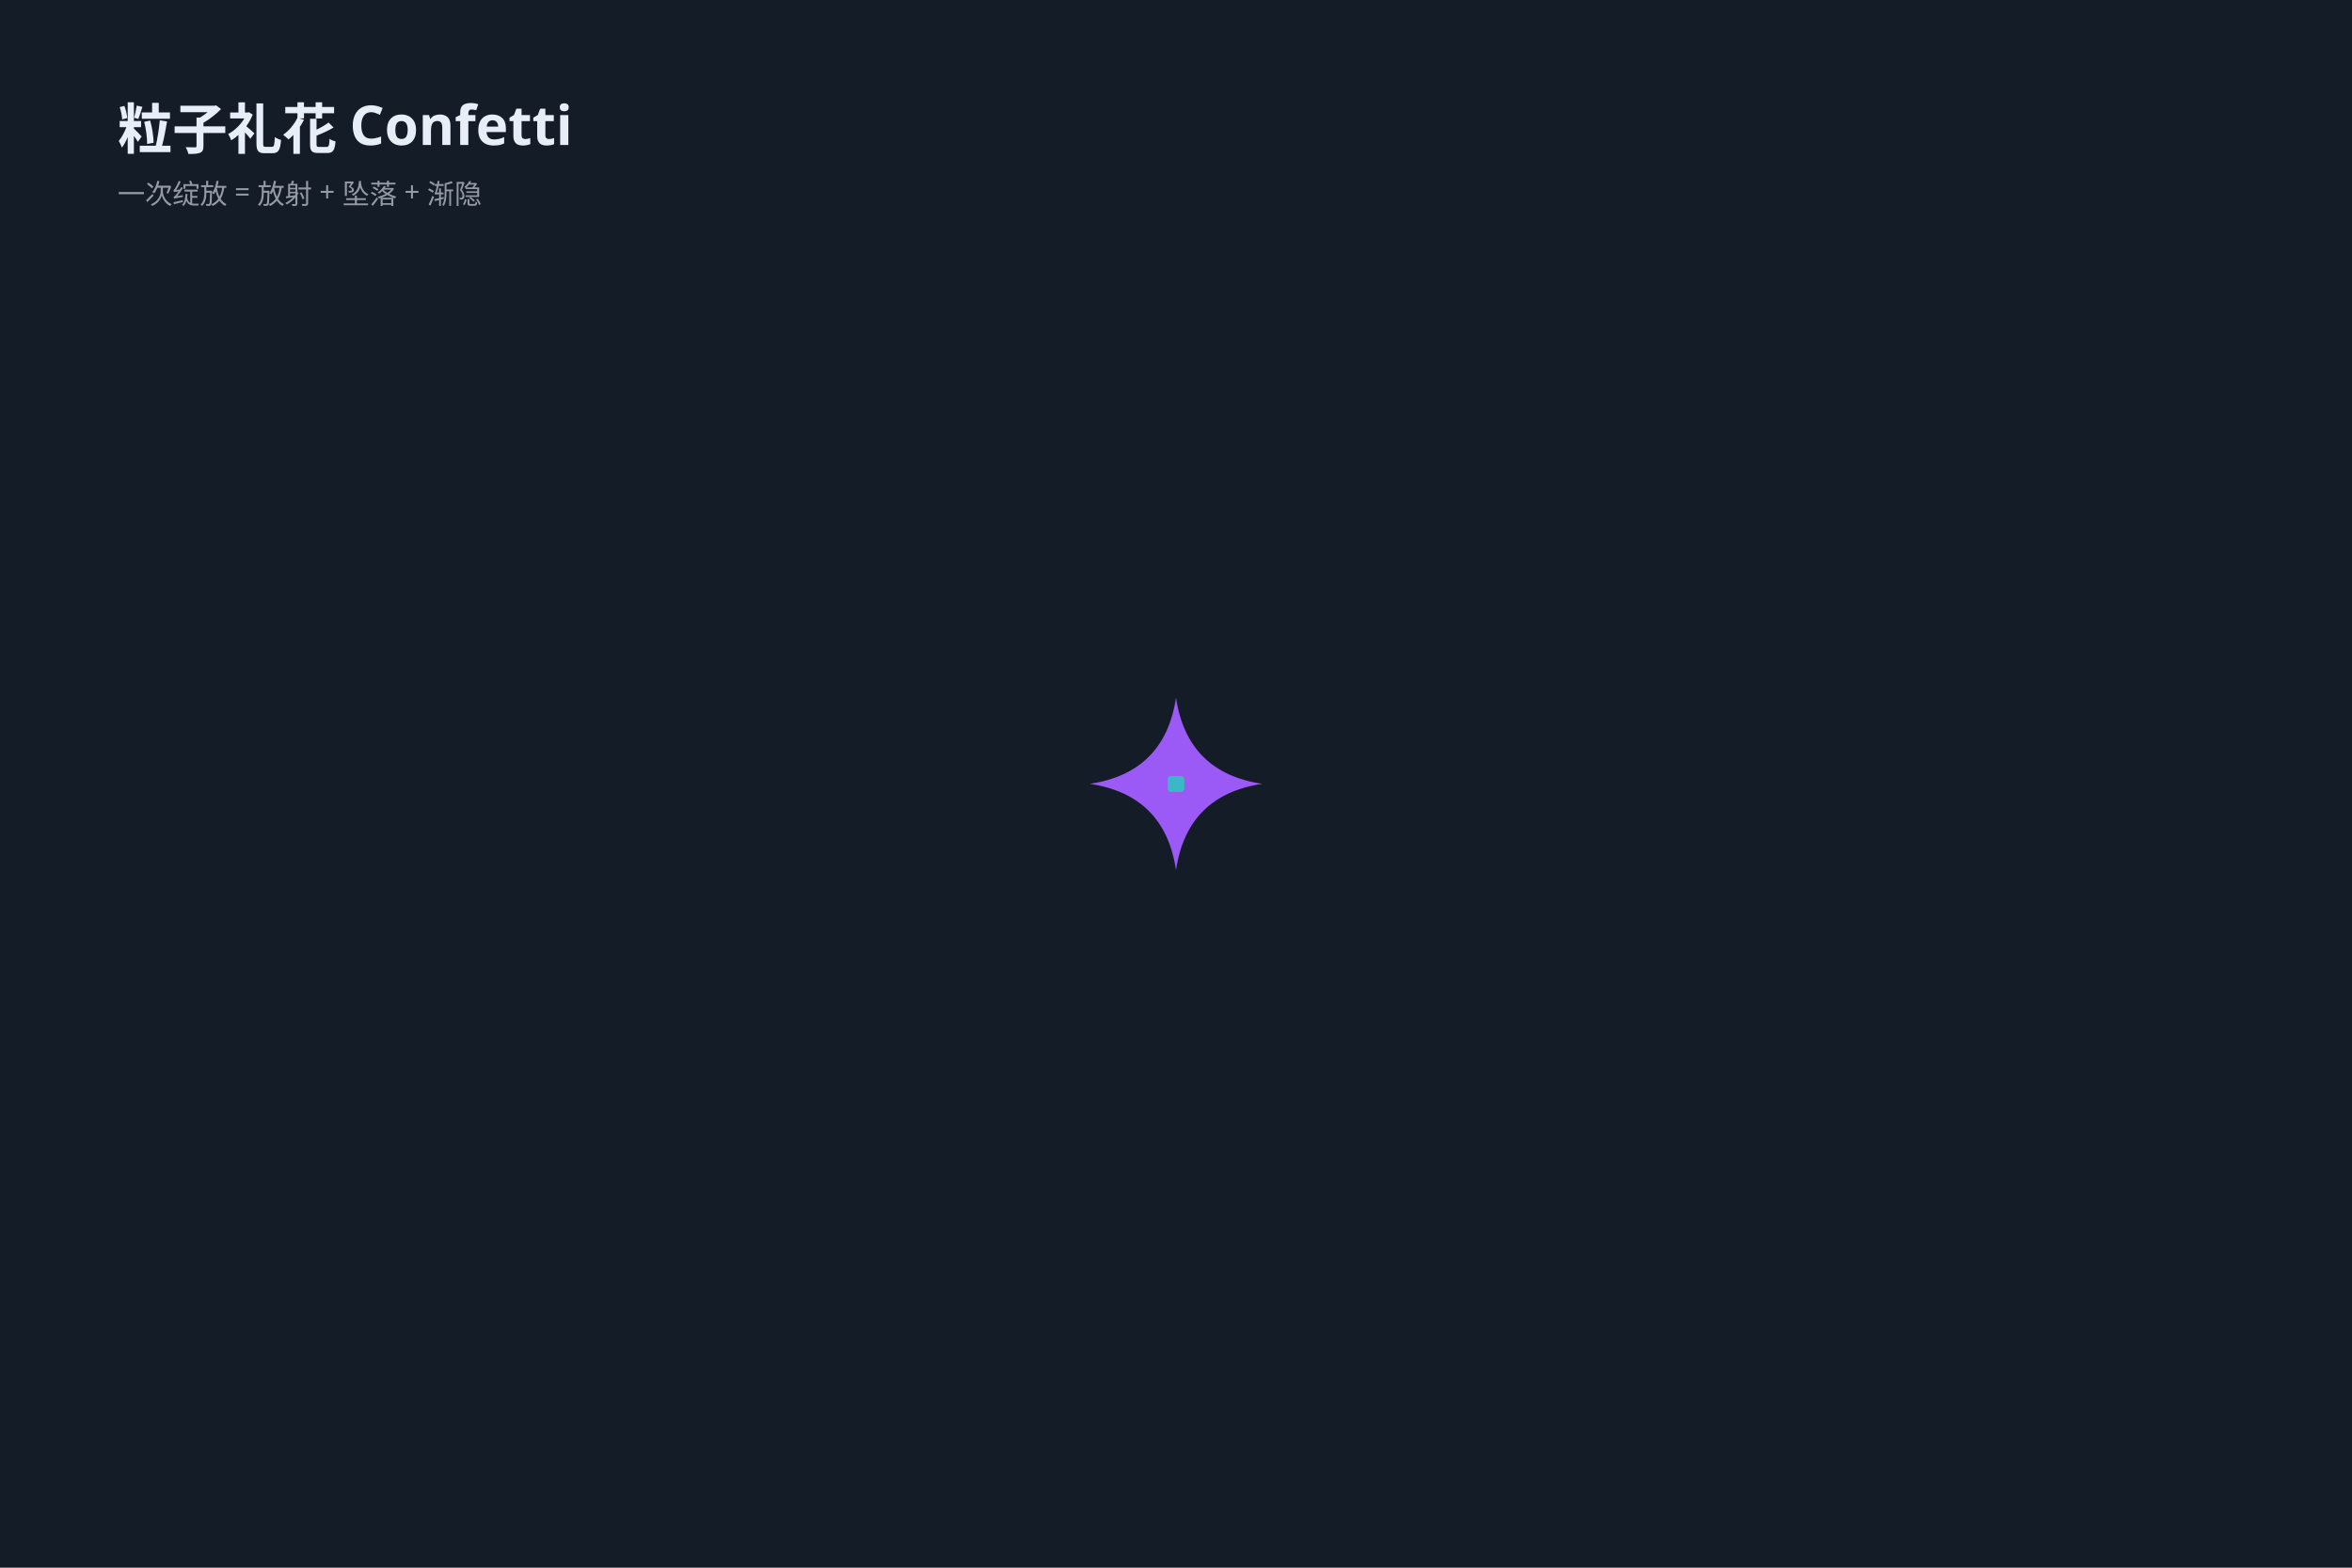
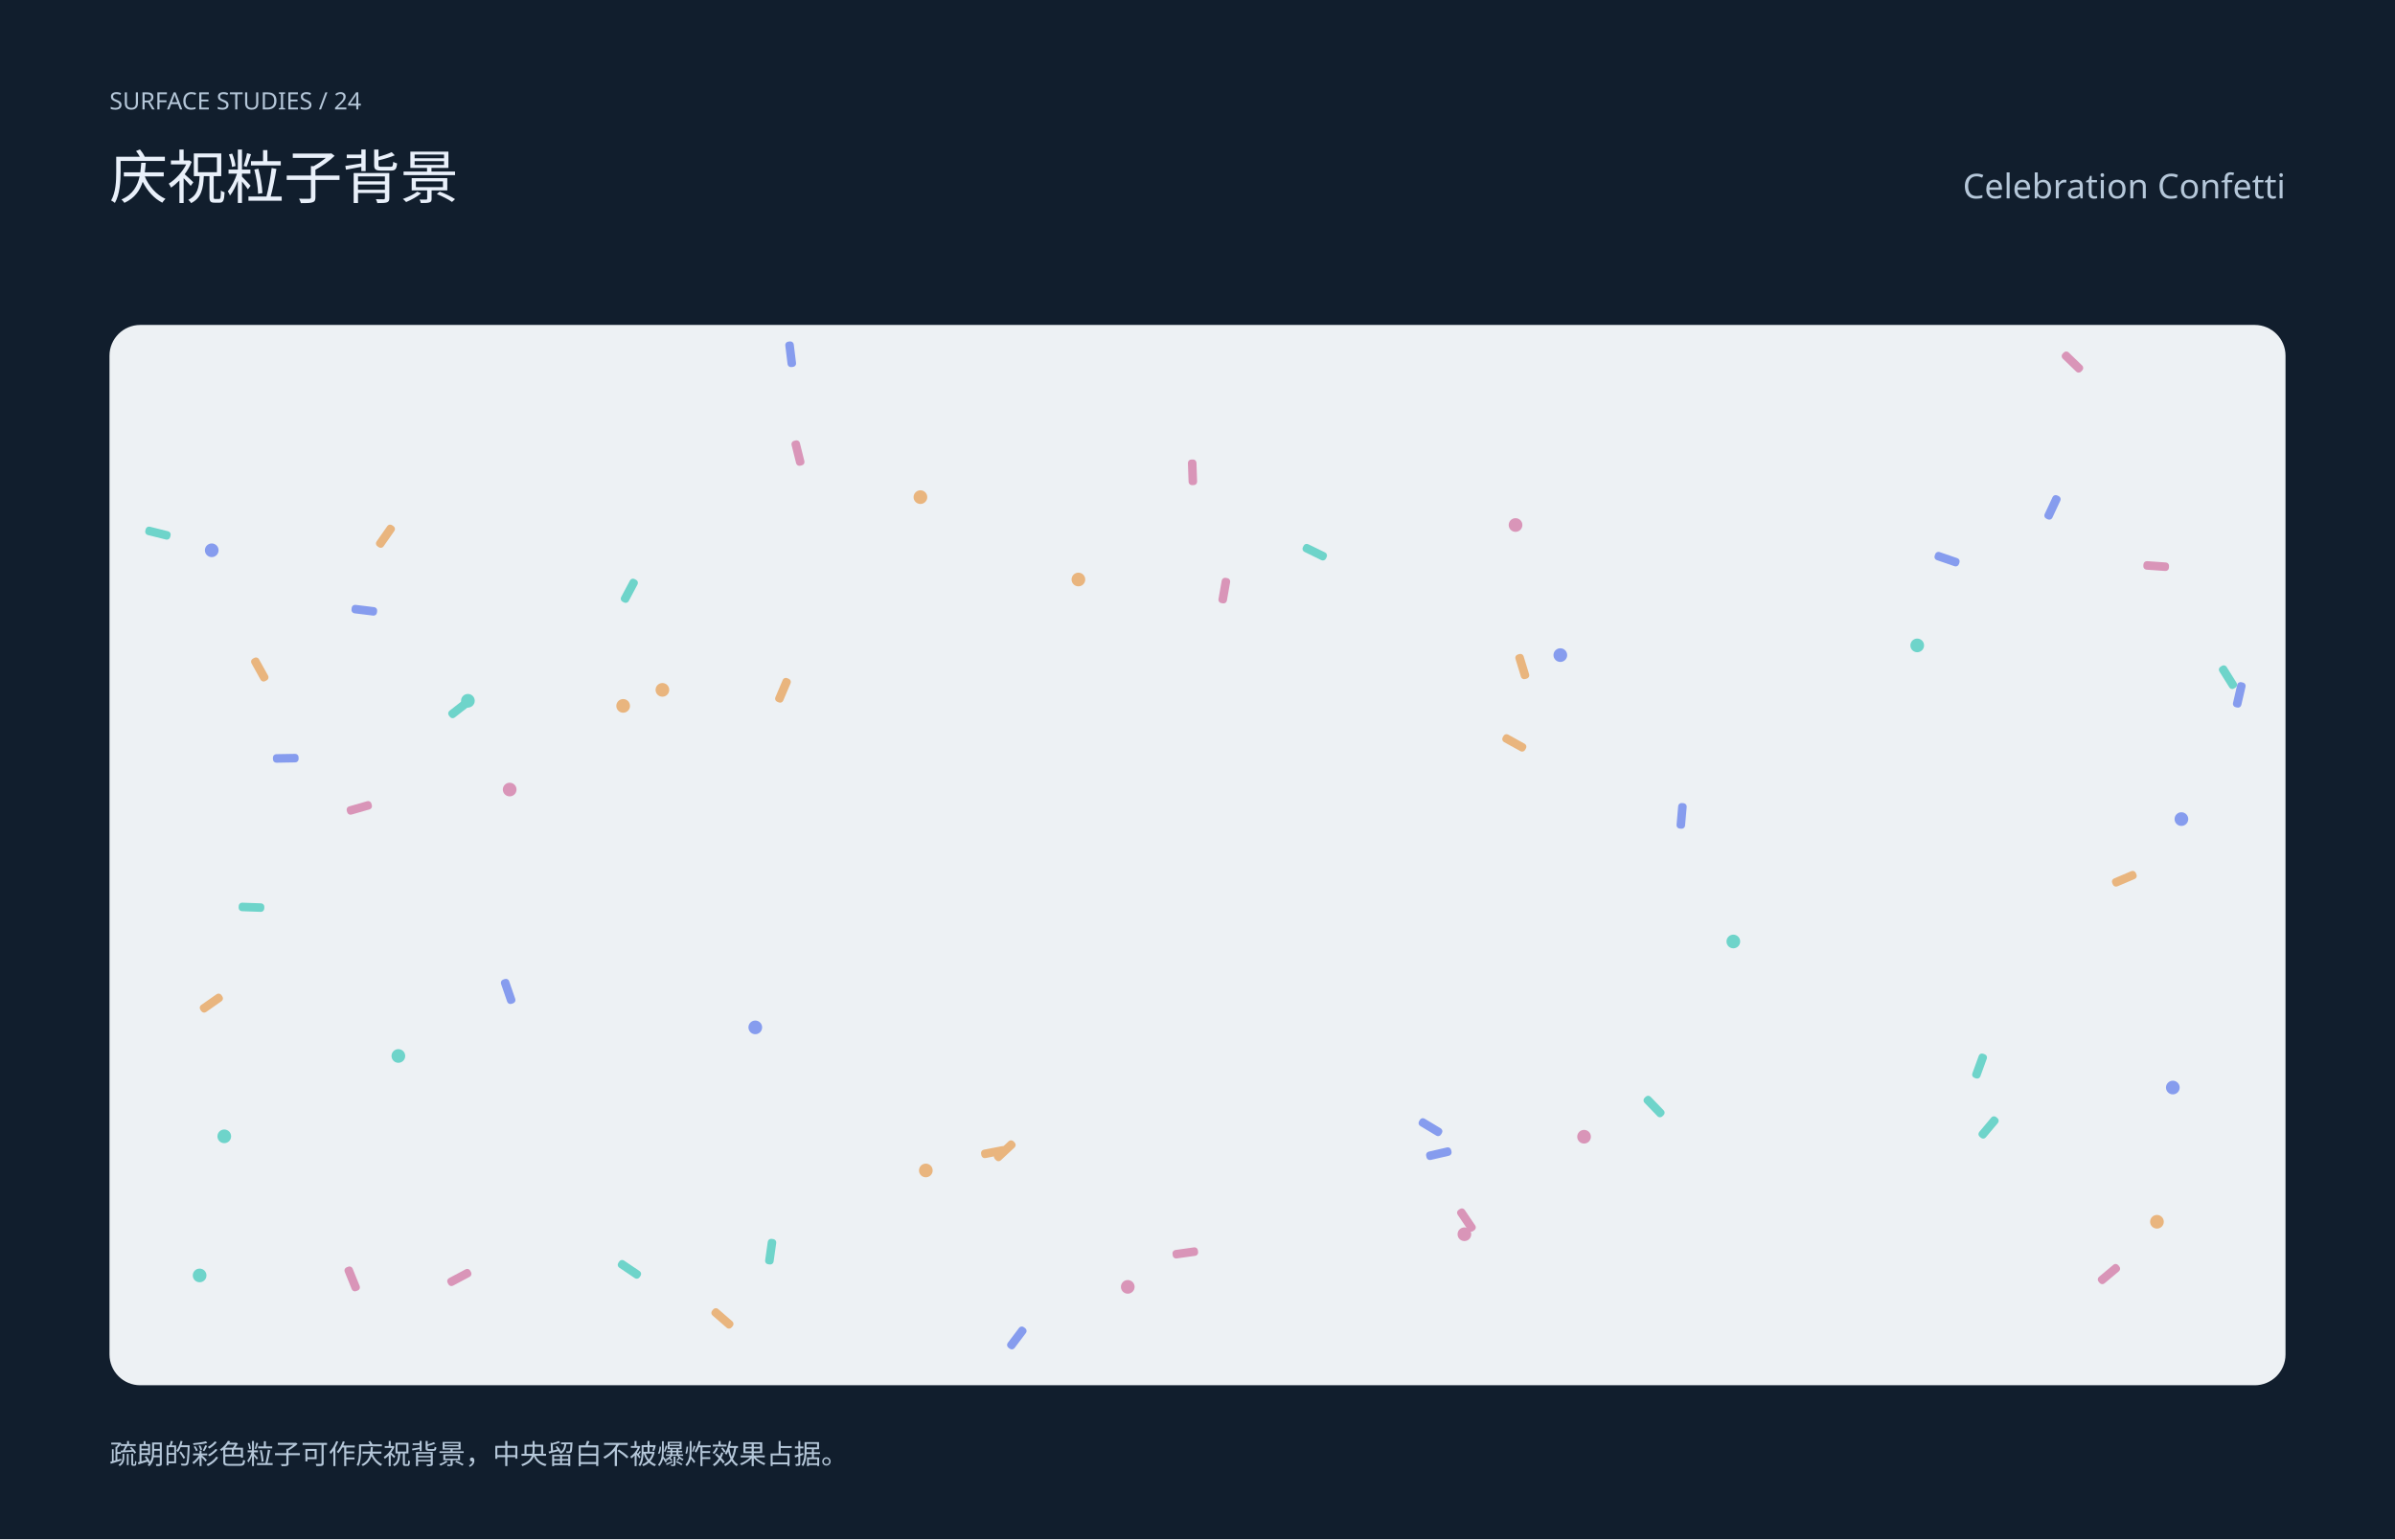
- <svg xmlns="http://www.w3.org/2000/svg" width="1200" height="800" viewBox="0 0 1200 800" font-family="PingFang SC, Hiragino Sans GB, Microsoft YaHei, sans-serif">
-   <rect width="1200" height="800" fill="#141c28" />
-   <text x="60" y="76" font-size="28" fill="#e8eef7" text-anchor="start" font-weight="700">粒子礼花 Confetti</text>
-   <text x="60" y="104" font-size="14" fill="rgba(232,238,247,0.6)" text-anchor="start">一次绽放 = 放射 + 坠落 + 渐隐</text>
-   <path d="M 600 356 Q 605.72 394.28 644 400 Q 605.72 405.72 600 444 Q 594.28 405.72 556 400 Q 594.28 394.28 600 356 Z" fill="#9b59f5">
-     <animate attributeName="opacity" values="1;0.9;0.2;0.15;1;1" keyTimes="0;0.05;0.3;0.6;0.72;1" dur="3s" repeatCount="indefinite" />
-   </path>
-   <rect x="598" y="398" width="4" height="4" rx="1.5" fill="#4f8ef7">
-     <animateTransform attributeName="transform" type="translate" values="0 0;149 18;149 108" keyTimes="0;0.35;1" dur="3s" repeatCount="indefinite" />
-     <animate attributeName="opacity" values="1;1;0" keyTimes="0;0.8;1" dur="3s" repeatCount="indefinite" />
-   </rect>
-   <rect x="597" y="397" width="6" height="6" rx="1.5" fill="#9b59f5">
-     <animateTransform attributeName="transform" type="translate" values="0 0;190 77;190 197" keyTimes="0;0.35;1" dur="3s" repeatCount="indefinite" />
-     <animate attributeName="opacity" values="1;1;0" keyTimes="0;0.8;1" dur="3s" repeatCount="indefinite" />
-   </rect>
-   <rect x="596" y="396" width="8" height="8" rx="1.5" fill="#3fb98f">
-     <animateTransform attributeName="transform" type="translate" values="0 0;208 156;208 306" keyTimes="0;0.35;1" dur="3s" repeatCount="indefinite" />
-     <animate attributeName="opacity" values="1;1;0" keyTimes="0;0.8;1" dur="3s" repeatCount="indefinite" />
-   </rect>
-   <rect x="598" y="398" width="4" height="4" rx="1.5" fill="#f5a83c">
-     <animateTransform attributeName="transform" type="translate" values="0 0;194 248;194 338" keyTimes="0;0.35;1" dur="3s" repeatCount="indefinite" />
-     <animate attributeName="opacity" values="1;1;0" keyTimes="0;0.8;1" dur="3s" repeatCount="indefinite" />
-   </rect>
-   <rect x="597" y="397" width="6" height="6" rx="1.5" fill="#f65e5e">
-     <animateTransform attributeName="transform" type="translate" values="0 0;59 138;59 258" keyTimes="0;0.35;1" dur="3s" repeatCount="indefinite" />
-     <animate attributeName="opacity" values="1;1;0" keyTimes="0;0.8;1" dur="3s" repeatCount="indefinite" />
-   </rect>
-   <rect x="596" y="396" width="8" height="8" rx="1.5" fill="#38b8c9">
-     <animateTransform attributeName="transform" type="translate" values="0 0;29 203;29 353" keyTimes="0;0.35;1" dur="3s" repeatCount="indefinite" />
-     <animate attributeName="opacity" values="1;1;0" keyTimes="0;0.8;1" dur="3s" repeatCount="indefinite" />
-   </rect>
-   <rect x="598" y="398" width="4" height="4" rx="1.5" fill="#4f8ef7">
-     <animateTransform attributeName="transform" type="translate" values="0 0;-32 258;-32 348" keyTimes="0;0.35;1" dur="3s" repeatCount="indefinite" />
-     <animate attributeName="opacity" values="1;1;0" keyTimes="0;0.8;1" dur="3s" repeatCount="indefinite" />
-   </rect>
-   <rect x="597" y="397" width="6" height="6" rx="1.5" fill="#9b59f5">
-     <animateTransform attributeName="transform" type="translate" values="0 0;-118 292;-118 412" keyTimes="0;0.35;1" dur="3s" repeatCount="indefinite" />
-     <animate attributeName="opacity" values="1;1;0" keyTimes="0;0.8;1" dur="3s" repeatCount="indefinite" />
-   </rect>
-   <rect x="596" y="396" width="8" height="8" rx="1.5" fill="#3fb98f">
-     <animateTransform attributeName="transform" type="translate" values="0 0;-90 120;-90 270" keyTimes="0;0.35;1" dur="3s" repeatCount="indefinite" />
-     <animate attributeName="opacity" values="1;1;0" keyTimes="0;0.8;1" dur="3s" repeatCount="indefinite" />
-   </rect>
-   <rect x="598" y="398" width="4" height="4" rx="1.5" fill="#f5a83c">
-     <animateTransform attributeName="transform" type="translate" values="0 0;-162 126;-162 216" keyTimes="0;0.35;1" dur="3s" repeatCount="indefinite" />
-     <animate attributeName="opacity" values="1;1;0" keyTimes="0;0.8;1" dur="3s" repeatCount="indefinite" />
-   </rect>
-   <rect x="597" y="397" width="6" height="6" rx="1.5" fill="#f65e5e">
-     <animateTransform attributeName="transform" type="translate" values="0 0;-239 102;-239 222" keyTimes="0;0.35;1" dur="3s" repeatCount="indefinite" />
-     <animate attributeName="opacity" values="1;1;0" keyTimes="0;0.8;1" dur="3s" repeatCount="indefinite" />
-   </rect>
-   <rect x="596" y="396" width="8" height="8" rx="1.5" fill="#38b8c9">
-     <animateTransform attributeName="transform" type="translate" values="0 0;-312 44;-312 194" keyTimes="0;0.35;1" dur="3s" repeatCount="indefinite" />
-     <animate attributeName="opacity" values="1;1;0" keyTimes="0;0.8;1" dur="3s" repeatCount="indefinite" />
-   </rect>
-   <rect x="598" y="398" width="4" height="4" rx="1.5" fill="#4f8ef7">
-     <animateTransform attributeName="transform" type="translate" values="0 0;-149 -18;-149 72" keyTimes="0;0.35;1" dur="3s" repeatCount="indefinite" />
-     <animate attributeName="opacity" values="1;1;0" keyTimes="0;0.8;1" dur="3s" repeatCount="indefinite" />
-   </rect>
-   <rect x="597" y="397" width="6" height="6" rx="1.5" fill="#9b59f5">
-     <animateTransform attributeName="transform" type="translate" values="0 0;-190 -77;-190 43" keyTimes="0;0.35;1" dur="3s" repeatCount="indefinite" />
-     <animate attributeName="opacity" values="1;1;0" keyTimes="0;0.8;1" dur="3s" repeatCount="indefinite" />
-   </rect>
-   <rect x="596" y="396" width="8" height="8" rx="1.5" fill="#3fb98f">
-     <animateTransform attributeName="transform" type="translate" values="0 0;-208 -156;-208 -6" keyTimes="0;0.35;1" dur="3s" repeatCount="indefinite" />
-     <animate attributeName="opacity" values="1;1;0" keyTimes="0;0.8;1" dur="3s" repeatCount="indefinite" />
-   </rect>
-   <rect x="598" y="398" width="4" height="4" rx="1.5" fill="#f5a83c">
-     <animateTransform attributeName="transform" type="translate" values="0 0;-194 -248;-194 -158" keyTimes="0;0.35;1" dur="3s" repeatCount="indefinite" />
-     <animate attributeName="opacity" values="1;1;0" keyTimes="0;0.8;1" dur="3s" repeatCount="indefinite" />
-   </rect>
-   <rect x="597" y="397" width="6" height="6" rx="1.5" fill="#f65e5e">
-     <animateTransform attributeName="transform" type="translate" values="0 0;-59 -138;-59 -18" keyTimes="0;0.35;1" dur="3s" repeatCount="indefinite" />
-     <animate attributeName="opacity" values="1;1;0" keyTimes="0;0.8;1" dur="3s" repeatCount="indefinite" />
-   </rect>
-   <rect x="596" y="396" width="8" height="8" rx="1.5" fill="#38b8c9">
-     <animateTransform attributeName="transform" type="translate" values="0 0;-29 -203;-29 -53" keyTimes="0;0.35;1" dur="3s" repeatCount="indefinite" />
-     <animate attributeName="opacity" values="1;1;0" keyTimes="0;0.8;1" dur="3s" repeatCount="indefinite" />
-   </rect>
-   <rect x="598" y="398" width="4" height="4" rx="1.5" fill="#4f8ef7">
-     <animateTransform attributeName="transform" type="translate" values="0 0;32 -258;32 -168" keyTimes="0;0.35;1" dur="3s" repeatCount="indefinite" />
-     <animate attributeName="opacity" values="1;1;0" keyTimes="0;0.8;1" dur="3s" repeatCount="indefinite" />
-   </rect>
-   <rect x="597" y="397" width="6" height="6" rx="1.5" fill="#9b59f5">
-     <animateTransform attributeName="transform" type="translate" values="0 0;118 -292;118 -172" keyTimes="0;0.35;1" dur="3s" repeatCount="indefinite" />
-     <animate attributeName="opacity" values="1;1;0" keyTimes="0;0.8;1" dur="3s" repeatCount="indefinite" />
-   </rect>
-   <rect x="596" y="396" width="8" height="8" rx="1.5" fill="#3fb98f">
-     <animateTransform attributeName="transform" type="translate" values="0 0;90 -120;90 30" keyTimes="0;0.35;1" dur="3s" repeatCount="indefinite" />
-     <animate attributeName="opacity" values="1;1;0" keyTimes="0;0.8;1" dur="3s" repeatCount="indefinite" />
-   </rect>
-   <rect x="598" y="398" width="4" height="4" rx="1.5" fill="#f5a83c">
-     <animateTransform attributeName="transform" type="translate" values="0 0;162 -126;162 -36" keyTimes="0;0.35;1" dur="3s" repeatCount="indefinite" />
-     <animate attributeName="opacity" values="1;1;0" keyTimes="0;0.8;1" dur="3s" repeatCount="indefinite" />
-   </rect>
-   <rect x="597" y="397" width="6" height="6" rx="1.5" fill="#f65e5e">
-     <animateTransform attributeName="transform" type="translate" values="0 0;239 -102;239 18" keyTimes="0;0.35;1" dur="3s" repeatCount="indefinite" />
-     <animate attributeName="opacity" values="1;1;0" keyTimes="0;0.8;1" dur="3s" repeatCount="indefinite" />
-   </rect>
-   <rect x="596" y="396" width="8" height="8" rx="1.5" fill="#38b8c9">
-     <animateTransform attributeName="transform" type="translate" values="0 0;312 -44;312 106" keyTimes="0;0.35;1" dur="3s" repeatCount="indefinite" />
-     <animate attributeName="opacity" values="1;1;0" keyTimes="0;0.8;1" dur="3s" repeatCount="indefinite" />
-   </rect>
+ <svg xmlns="http://www.w3.org/2000/svg" width="1400" height="900" viewBox="0 0 1400 900" role="img" aria-labelledby="title desc" font-family="PingFang SC, Microsoft YaHei, sans-serif">
+   <rect x="0" y="0" width="1400" height="900" fill="#111e2d" />
+   <text x="64" y="64" font-size="14" fill="#b5c7d9" text-anchor="start">SURFACE STUDIES / 24</text>
+   <text x="64" y="116" font-size="34" fill="#e9f0fa" text-anchor="start">庆祝粒子背景</text>
+   <text x="1336" y="116" font-size="20" fill="#b5c7d9" text-anchor="end">Celebration Confetti</text>
+   <defs>
+     <clipPath id="stage">
+       <rect x="64" y="190" width="1272" height="620" rx="18" />
+     </clipPath>
+   </defs>
+   <g clip-path="url(#stage)">
+     <rect x="64" y="190" width="1272" height="620" fill="#edf1f4" />
+     <g class="drift">
+       <circle cx="1120.718" cy="377.387" r="4.000" fill="#6ed4ca" />
+       <rect x="596.903" y="774.838" width="5" height="15" fill="#869cee" rx="2" transform="rotate(37 596.9026 774.8381)" />
+       <rect x="216.554" y="467.928" width="5" height="15" fill="#d995b8" rx="2" transform="rotate(74 216.5539 467.9279)" />
+       <circle cx="364.265" cy="412.749" r="4.000" fill="#e9b57e" />
+       <rect x="1308.463" y="400.993" width="5" height="15" fill="#6ed4ca" rx="2" transform="rotate(148 1308.463 400.9934)" />
+       <rect x="981.153" y="469.38" width="5" height="15" fill="#869cee" rx="2" transform="rotate(5 981.1534 469.3804)" />
+       <circle cx="297.932" cy="461.669" r="4.000" fill="#d995b8" />
+       <rect x="587.833" y="669.776" width="5" height="15" fill="#e9b57e" rx="2" transform="rotate(79 587.8334 669.7762)" />
+       <rect x="776.38" y="323.913" width="5" height="15" fill="#6ed4ca" rx="2" transform="rotate(116 776.3799 323.9127)" />
+       <circle cx="912.091" cy="383.058" r="4.000" fill="#869cee" />
+       <rect x="714.507" y="337.517" width="5" height="15" fill="#d995b8" rx="2" transform="rotate(10 714.5068 337.5166)" />
+       <rect x="591.12" y="665.946" width="5" height="15" fill="#e9b57e" rx="2" transform="rotate(47 591.1205 665.9456)" />
+       <circle cx="1013.222" cy="550.514" r="4.000" fill="#6ed4ca" />
+       <rect x="843.901" y="660.798" width="5" height="15" fill="#869cee" rx="2" transform="rotate(121 843.9015 660.7983)" />
+       <rect x="211.004" y="753.825" width="5" height="15" fill="#d995b8" rx="2" transform="rotate(158 211.0041 753.8253)" />
+       <circle cx="538.030" cy="290.685" r="4.000" fill="#e9b57e" />
+       <rect x="273" y="407.592" width="5" height="15" fill="#6ed4ca" rx="2" transform="rotate(52 273.0003 407.5921)" />
+       <rect x="174.504" y="440.759" width="5" height="15" fill="#869cee" rx="2" transform="rotate(89 174.5044 440.7588)" />
+       <circle cx="659.237" cy="752.466" r="4.000" fill="#d995b8" />
+       <rect x="894.437" y="396.192" width="5" height="15" fill="#e9b57e" rx="2" transform="rotate(163 894.4374 396.1919)" />
+       <rect x="1157.373" y="615.449" width="5" height="15" fill="#6ed4ca" rx="2" transform="rotate(20 1157.373 615.449)" />
+       <circle cx="1270.128" cy="635.919" r="4.000" fill="#869cee" />
+       <rect x="1268.062" y="329.027" width="5" height="15" fill="#d995b8" rx="2" transform="rotate(94 1268.062 329.0265)" />
+       <rect x="429.599" y="773.938" width="5" height="15" fill="#e9b57e" rx="2" transform="rotate(131 429.5988 773.9382)" />
+       <circle cx="116.689" cy="745.778" r="4.000" fill="#6ed4ca" />
+       <rect x="1200.687" y="288.822" width="5" height="15" fill="#869cee" rx="2" transform="rotate(25 1200.687 288.8223)" />
+       <rect x="273.945" y="741.251" width="5" height="15" fill="#d995b8" rx="2" transform="rotate(62 273.9448 741.2506)" />
+       <circle cx="1260.849" cy="714.399" r="4.000" fill="#e9b57e" />
+       <rect x="973.897" y="650.674" width="5" height="15" fill="#6ed4ca" rx="2" transform="rotate(136 973.8968 650.6744)" />
+       <rect x="465.58" y="214.29" width="5" height="15" fill="#869cee" rx="2" transform="rotate(173 465.58 214.2902)" />
+       <circle cx="856.018" cy="721.689" r="4.000" fill="#d995b8" />
+       <rect x="1247.711" y="508.593" width="5" height="15" fill="#e9b57e" rx="2" transform="rotate(67 1247.711 508.5935)" />
+       <rect x="100.201" y="311.128" width="5" height="15" fill="#6ed4ca" rx="2" transform="rotate(104 100.2006 311.1281)" />
+       <circle cx="123.770" cy="321.762" r="4.000" fill="#869cee" />
+       <rect x="699.847" y="283.587" width="5" height="15" fill="#d995b8" rx="2" transform="rotate(178 699.847 283.5868)" />
+       <rect x="227.57" y="305.966" width="5" height="15" fill="#e9b57e" rx="2" transform="rotate(35 227.5697 305.9662)" />
+       <circle cx="131.098" cy="664.443" r="4.000" fill="#6ed4ca" />
+       <rect x="1146.063" y="327.022" width="5" height="15" fill="#869cee" rx="2" transform="rotate(109 1146.063 327.022)" />
+       <rect x="863.468" y="718.232" width="5" height="15" fill="#d995b8" rx="2" transform="rotate(146 863.4681 718.232)" />
+       <circle cx="387.209" cy="403.383" r="4.000" fill="#e9b57e" />
+       <rect x="1165.325" y="651.9" width="5" height="15" fill="#6ed4ca" rx="2" transform="rotate(40 1165.325 651.9002)" />
+       <rect x="847.822" y="670.467" width="5" height="15" fill="#869cee" rx="2" transform="rotate(77 847.8222 670.4673)" />
+       <circle cx="925.966" cy="664.670" r="4.000" fill="#d995b8" />
+       <rect x="157.681" y="396.814" width="5" height="15" fill="#e9b57e" rx="2" transform="rotate(151 157.6809 396.8144)" />
+       <rect x="449.072" y="724.106" width="5" height="15" fill="#6ed4ca" rx="2" transform="rotate(8 449.0718 724.1062)" />
+       <circle cx="441.502" cy="600.738" r="4.000" fill="#869cee" />
+       <rect x="699.954" y="729.088" width="5" height="15" fill="#d995b8" rx="2" transform="rotate(82 699.9544 729.0884)" />
+       <rect x="892.964" y="435.84" width="5" height="15" fill="#e9b57e" rx="2" transform="rotate(119 892.9641 435.8405)" />
+       <circle cx="273.509" cy="409.764" r="4.000" fill="#6ed4ca" />
+       <rect x="1308.222" y="398.444" width="5" height="15" fill="#869cee" rx="2" transform="rotate(13 1308.222 398.4441)" />
+       <rect x="1236.922" y="738.24" width="5" height="15" fill="#d995b8" rx="2" transform="rotate(50 1236.922 738.2397)" />
+       <circle cx="630.384" cy="338.852" r="4.000" fill="#e9b57e" />
+       <rect x="375.549" y="744.349" width="5" height="15" fill="#6ed4ca" rx="2" transform="rotate(124 375.5488 744.3486)" />
+       <rect x="301.852" y="585.998" width="5" height="15" fill="#869cee" rx="2" transform="rotate(161 301.8522 585.9977)" />
+       <circle cx="885.912" cy="306.989" r="4.000" fill="#d995b8" />
+       <rect x="128.256" y="580.186" width="5" height="15" fill="#e9b57e" rx="2" transform="rotate(55 128.2556 580.1856)" />
+       <rect x="154.584" y="528.268" width="5" height="15" fill="#6ed4ca" rx="2" transform="rotate(92 154.5839 528.2677)" />
+       <circle cx="1275.142" cy="478.942" r="4.000" fill="#869cee" />
+       <rect x="470.7" y="271.592" width="5" height="15" fill="#d995b8" rx="2" transform="rotate(166 470.6996 271.592)" />
+       <rect x="458.316" y="395.746" width="5" height="15" fill="#e9b57e" rx="2" transform="rotate(23 458.3158 395.7464)" />
+       <circle cx="232.867" cy="617.450" r="4.000" fill="#6ed4ca" />
+       <rect x="220.713" y="355.254" width="5" height="15" fill="#869cee" rx="2" transform="rotate(97 220.713 355.2544)" />
+       <rect x="1218.582" y="215.111" width="5" height="15" fill="#d995b8" rx="2" transform="rotate(134 1218.582 215.1115)" />
+       <circle cx="541.191" cy="684.399" r="4.000" fill="#e9b57e" />
+       <rect x="369.189" y="337.642" width="5" height="15" fill="#6ed4ca" rx="2" transform="rotate(28 369.1885 337.6415)" />
+     </g>
+   </g>
+   <text x="64" y="856" font-size="16" fill="#b5c7d9" text-anchor="start">疏朗的彩色粒子可作庆祝背景，中央留白不被爆炸效果占据。</text>
+   <style>@keyframes drift{50%{transform:translate(0,12px)}}@keyframes shine{50%{opacity:.75}}.drift{animation:drift 10s ease-in-out infinite}.shine{animation:shine 8s ease-in-out infinite}@media(prefers-reduced-motion:reduce){.drift,.shine{animation:none}}</style>
</svg>
